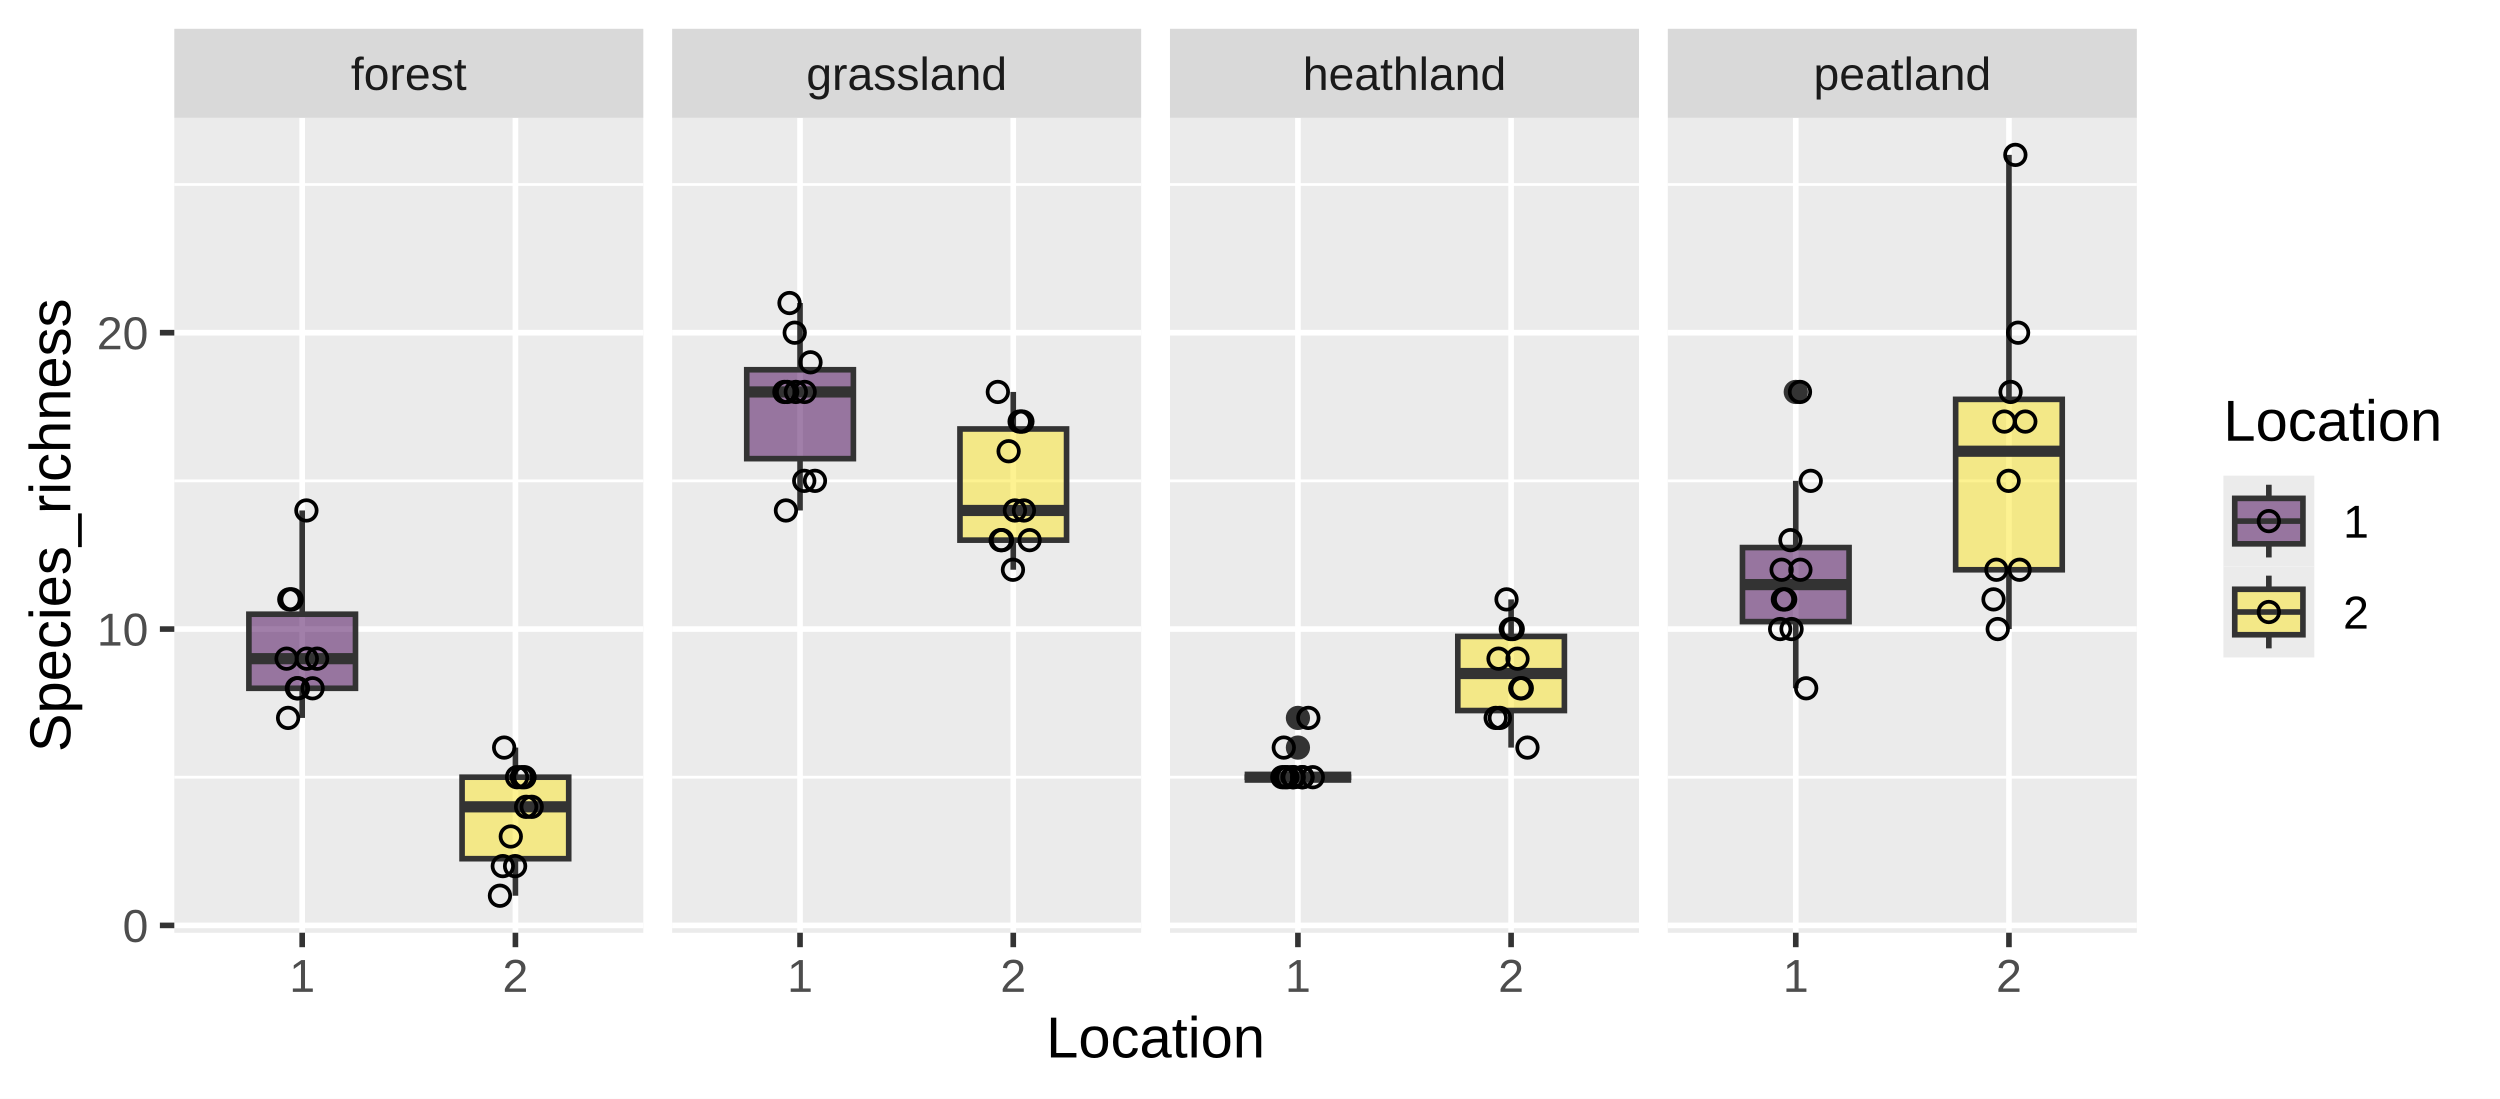
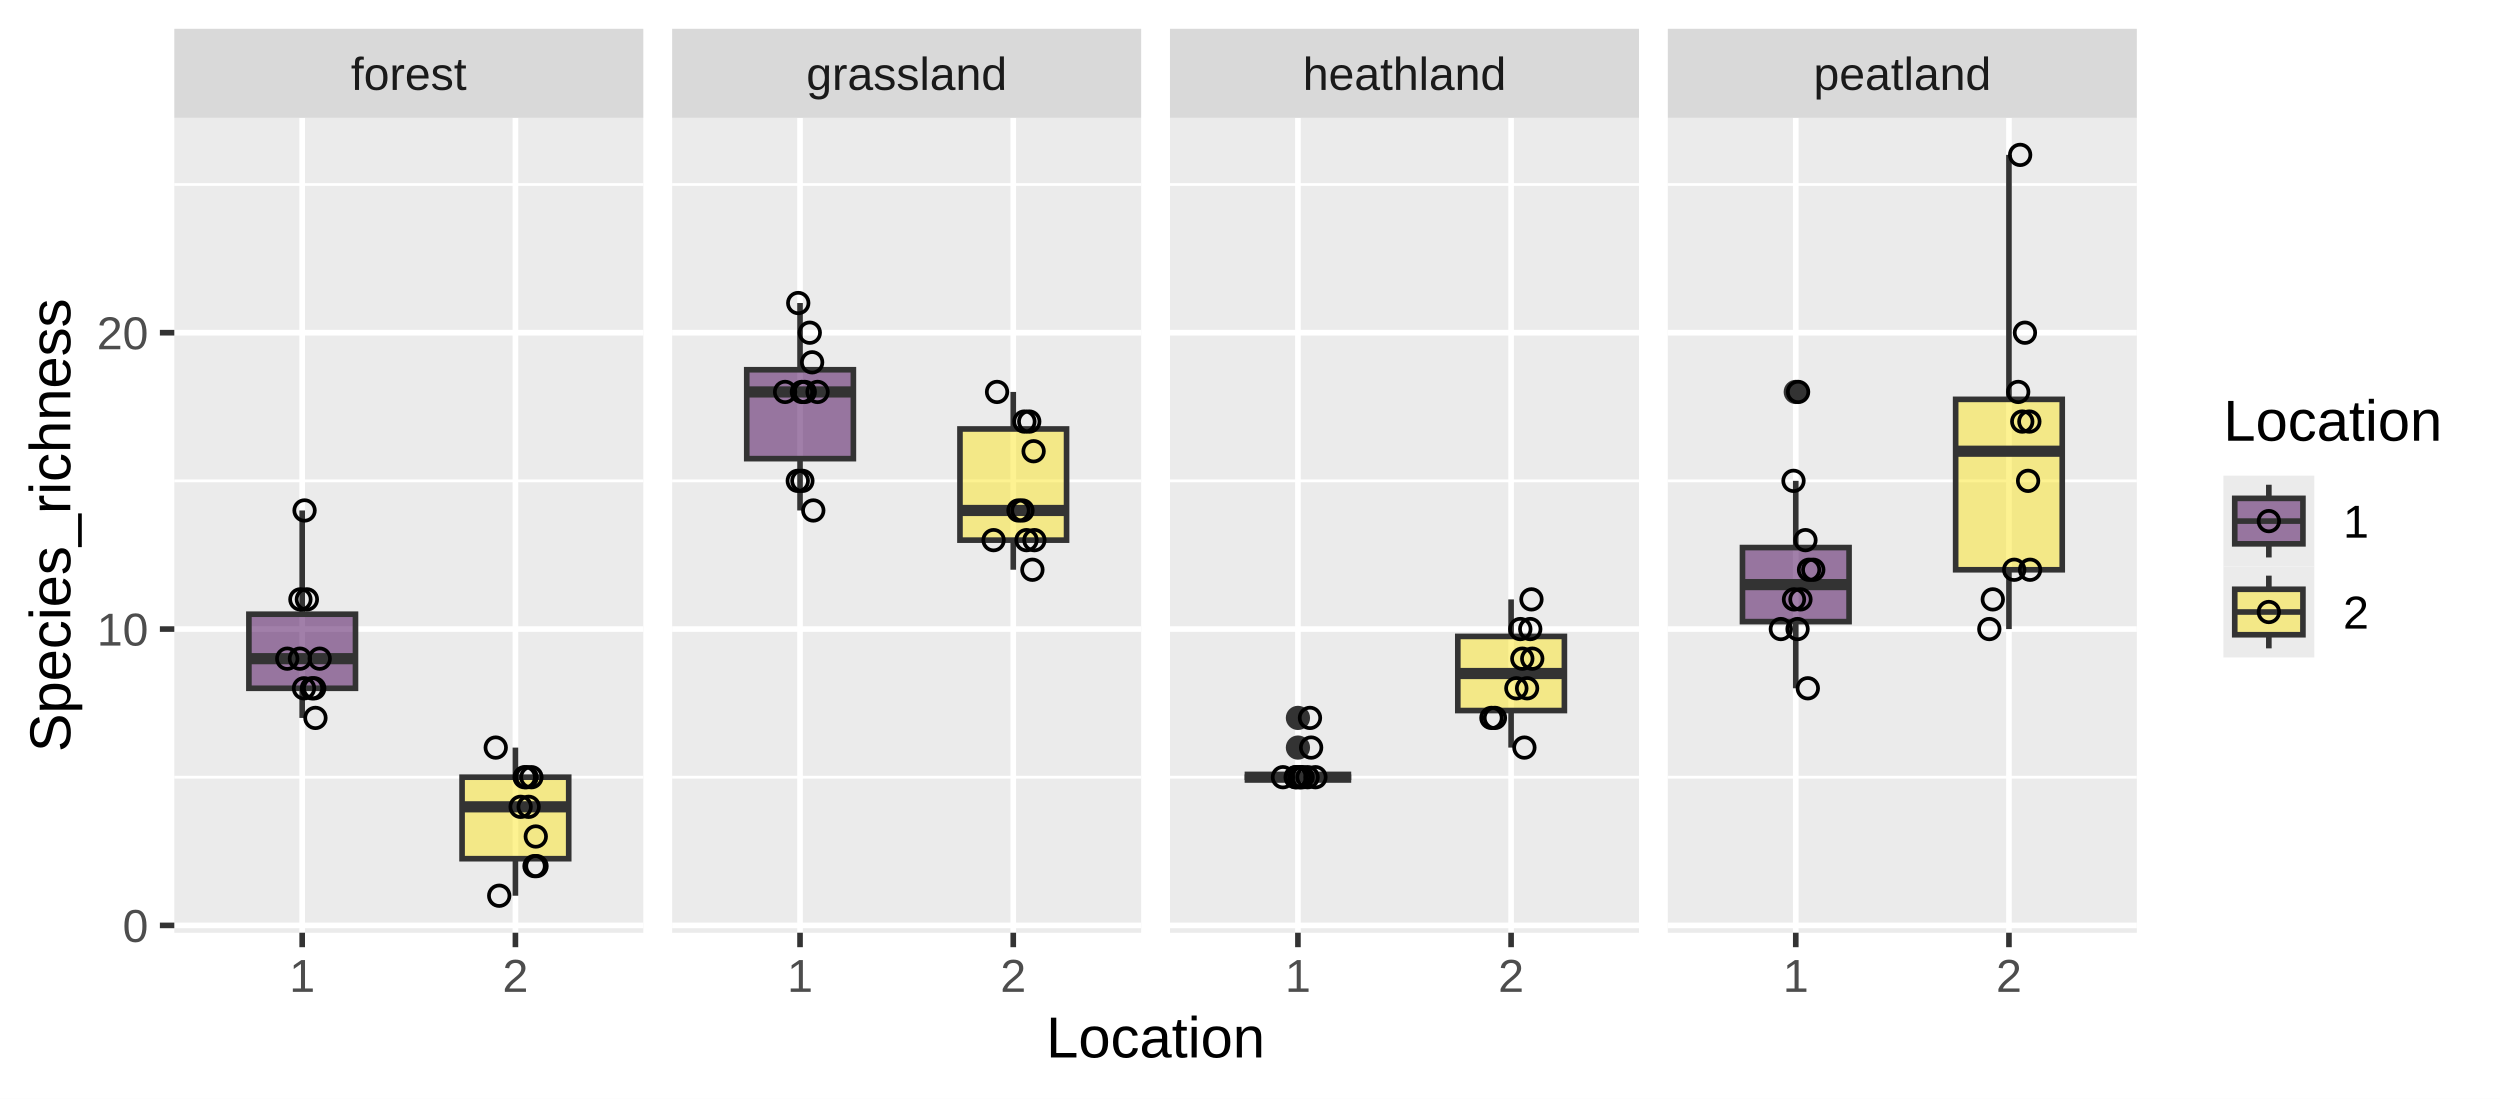
<svg xmlns="http://www.w3.org/2000/svg" width="475.20pt" height="208.80pt" viewBox="0 0 475.20 208.80">
  <g class="svglite">
    <defs>
      <style type="text/css">
    .svglite line, .svglite polyline, .svglite polygon, .svglite path, .svglite rect, .svglite circle {
      fill: none;
      stroke: #000000;
      stroke-linecap: round;
      stroke-linejoin: round;
      stroke-miterlimit: 10.00;
    }
    .svglite text {
      white-space: pre;
    }
    .svglite g.glyphgroup path {
      fill: inherit;
      stroke: none;
    }
  </style>
    </defs>
    <rect width="100%" height="100%" style="stroke: none; fill: #FFFFFF;" />
    <defs>
      <clipPath id="cpMC4wMHw0NzUuMjB8MC4wMHwyMDguODA=">
        <rect x="0.00" y="0.00" width="475.20" height="208.80" />
      </clipPath>
    </defs>
    <g clip-path="url(#cpMC4wMHw0NzUuMjB8MC4wMHwyMDguODA=)">
      <rect x="0" y="0.00" width="475.20" height="208.80" style="stroke-width: 1.07; stroke: #FFFFFF; fill: #FFFFFF;" />
    </g>
    <defs>
      <clipPath id="cpMzMuMTN8MTIyLjI4fDIyLjQwfDE3Ny4zMA==">
        <rect x="33.13" y="22.40" width="89.15" height="154.91" />
      </clipPath>
    </defs>
    <g clip-path="url(#cpMzMuMTN8MTIyLjI4fDIyLjQwfDE3Ny4zMA==)">
      <rect x="33.13" y="22.40" width="89.15" height="154.91" style="stroke-width: 1.07; stroke: none; fill: #EBEBEB;" />
      <polyline points="33.13,147.73 122.28,147.73 " style="stroke-width: 0.53; stroke: #FFFFFF; stroke-linecap: butt;" />
      <polyline points="33.13,91.40 122.28,91.40 " style="stroke-width: 0.53; stroke: #FFFFFF; stroke-linecap: butt;" />
      <polyline points="33.13,35.07 122.28,35.07 " style="stroke-width: 0.53; stroke: #FFFFFF; stroke-linecap: butt;" />
      <polyline points="33.13,175.90 122.28,175.90 " style="stroke-width: 1.07; stroke: #FFFFFF; stroke-linecap: butt;" />
      <polyline points="33.13,119.57 122.28,119.57 " style="stroke-width: 1.07; stroke: #FFFFFF; stroke-linecap: butt;" />
      <polyline points="33.13,63.24 122.28,63.24 " style="stroke-width: 1.07; stroke: #FFFFFF; stroke-linecap: butt;" />
      <polyline points="57.44,177.30 57.44,22.40 " style="stroke-width: 1.07; stroke: #FFFFFF; stroke-linecap: butt;" />
      <polyline points="97.97,177.30 97.97,22.40 " style="stroke-width: 1.07; stroke: #FFFFFF; stroke-linecap: butt;" />
      <line x1="57.44" y1="116.75" x2="57.44" y2="97.03" style="stroke-width: 1.07; stroke: #333333; stroke-linecap: butt;" />
      <line x1="57.44" y1="130.83" x2="57.44" y2="136.46" style="stroke-width: 1.07; stroke: #333333; stroke-linecap: butt;" />
      <polygon points="47.31,116.75 47.31,130.83 67.57,130.83 67.57,116.75 47.31,116.75 " style="stroke-width: 1.07; stroke: #333333; stroke-linecap: butt; stroke-linejoin: miter; fill: #440154; fill-opacity: 0.50;" />
      <line x1="47.31" y1="125.20" x2="67.57" y2="125.20" style="stroke-width: 2.13; stroke: #333333; stroke-linecap: butt; stroke-linejoin: miter;" />
      <line x1="97.97" y1="147.73" x2="97.97" y2="142.10" style="stroke-width: 1.07; stroke: #333333; stroke-linecap: butt;" />
      <line x1="97.97" y1="163.22" x2="97.97" y2="170.26" style="stroke-width: 1.07; stroke: #333333; stroke-linecap: butt;" />
      <polygon points="87.83,147.73 87.83,163.22 108.10,163.22 108.10,147.73 87.83,147.73 " style="stroke-width: 1.07; stroke: #333333; stroke-linecap: butt; stroke-linejoin: miter; fill: #FDE725; fill-opacity: 0.50;" />
      <line x1="87.83" y1="153.36" x2="108.10" y2="153.36" style="stroke-width: 2.13; stroke: #333333; stroke-linecap: butt; stroke-linejoin: miter;" />
-       <circle cx="54.99" cy="113.93" r="1.95" style="stroke-width: 0.71;" />
-       <circle cx="54.47" cy="125.20" r="1.95" style="stroke-width: 0.71;" />
-       <circle cx="55.44" cy="113.93" r="1.95" style="stroke-width: 0.71;" />
-       <circle cx="58.24" cy="97.03" r="1.95" style="stroke-width: 0.71;" />
-       <circle cx="60.28" cy="125.20" r="1.95" style="stroke-width: 0.71;" />
-       <circle cx="59.42" cy="130.83" r="1.95" style="stroke-width: 0.71;" />
-       <circle cx="56.43" cy="130.83" r="1.95" style="stroke-width: 0.71;" />
-       <circle cx="58.32" cy="125.20" r="1.95" style="stroke-width: 0.71;" />
-       <circle cx="54.76" cy="136.46" r="1.95" style="stroke-width: 0.71;" />
-       <circle cx="56.64" cy="130.83" r="1.95" style="stroke-width: 0.71;" />
-       <circle cx="99.18" cy="147.73" r="1.95" style="stroke-width: 0.71;" />
-       <circle cx="98.28" cy="147.73" r="1.95" style="stroke-width: 0.71;" />
-       <circle cx="100.00" cy="153.36" r="1.95" style="stroke-width: 0.71;" />
-       <circle cx="99.70" cy="147.73" r="1.95" style="stroke-width: 0.71;" />
-       <circle cx="95.03" cy="170.26" r="1.95" style="stroke-width: 0.71;" />
-       <circle cx="97.09" cy="159.00" r="1.95" style="stroke-width: 0.71;" />
-       <circle cx="97.91" cy="164.63" r="1.95" style="stroke-width: 0.71;" />
-       <circle cx="95.57" cy="164.63" r="1.95" style="stroke-width: 0.71;" />
-       <circle cx="95.83" cy="142.10" r="1.95" style="stroke-width: 0.71;" />
-       <circle cx="101.07" cy="153.36" r="1.95" style="stroke-width: 0.71;" />
+       <circle cx="58.33" cy="113.93" r="1.95" style="stroke-width: 0.71;" />
+       <circle cx="54.60" cy="125.20" r="1.95" style="stroke-width: 0.71;" />
+       <circle cx="57.10" cy="113.93" r="1.95" style="stroke-width: 0.71;" />
+       <circle cx="57.89" cy="97.03" r="1.95" style="stroke-width: 0.71;" />
+       <circle cx="57.01" cy="125.20" r="1.95" style="stroke-width: 0.71;" />
+       <circle cx="59.73" cy="130.83" r="1.95" style="stroke-width: 0.71;" />
+       <circle cx="59.29" cy="130.83" r="1.95" style="stroke-width: 0.71;" />
+       <circle cx="60.77" cy="125.20" r="1.95" style="stroke-width: 0.71;" />
+       <circle cx="59.96" cy="136.46" r="1.95" style="stroke-width: 0.71;" />
+       <circle cx="57.78" cy="130.83" r="1.95" style="stroke-width: 0.71;" />
+       <circle cx="100.09" cy="147.73" r="1.95" style="stroke-width: 0.71;" />
+       <circle cx="99.72" cy="147.73" r="1.95" style="stroke-width: 0.71;" />
+       <circle cx="98.96" cy="153.36" r="1.95" style="stroke-width: 0.71;" />
+       <circle cx="101.01" cy="147.73" r="1.95" style="stroke-width: 0.71;" />
+       <circle cx="94.89" cy="170.26" r="1.95" style="stroke-width: 0.71;" />
+       <circle cx="101.84" cy="159.00" r="1.95" style="stroke-width: 0.71;" />
+       <circle cx="101.60" cy="164.63" r="1.95" style="stroke-width: 0.71;" />
+       <circle cx="101.98" cy="164.63" r="1.95" style="stroke-width: 0.71;" />
+       <circle cx="94.23" cy="142.10" r="1.95" style="stroke-width: 0.71;" />
+       <circle cx="100.49" cy="153.36" r="1.95" style="stroke-width: 0.71;" />
    </g>
    <g clip-path="url(#cpMC4wMHw0NzUuMjB8MC4wMHwyMDguODA=)">
</g>
    <defs>
      <clipPath id="cpMTI3Ljc2fDIxNi45MXwyMi40MHwxNzcuMzA=">
        <rect x="127.76" y="22.40" width="89.15" height="154.91" />
      </clipPath>
    </defs>
    <g clip-path="url(#cpMTI3Ljc2fDIxNi45MXwyMi40MHwxNzcuMzA=)">
      <rect x="127.76" y="22.40" width="89.15" height="154.91" style="stroke-width: 1.07; stroke: none; fill: #EBEBEB;" />
      <polyline points="127.76,147.73 216.91,147.73 " style="stroke-width: 0.53; stroke: #FFFFFF; stroke-linecap: butt;" />
      <polyline points="127.76,91.40 216.91,91.40 " style="stroke-width: 0.53; stroke: #FFFFFF; stroke-linecap: butt;" />
      <polyline points="127.76,35.07 216.91,35.07 " style="stroke-width: 0.53; stroke: #FFFFFF; stroke-linecap: butt;" />
      <polyline points="127.76,175.90 216.91,175.90 " style="stroke-width: 1.07; stroke: #FFFFFF; stroke-linecap: butt;" />
      <polyline points="127.76,119.57 216.91,119.57 " style="stroke-width: 1.07; stroke: #FFFFFF; stroke-linecap: butt;" />
      <polyline points="127.76,63.24 216.91,63.24 " style="stroke-width: 1.07; stroke: #FFFFFF; stroke-linecap: butt;" />
      <polyline points="152.07,177.30 152.07,22.40 " style="stroke-width: 1.07; stroke: #FFFFFF; stroke-linecap: butt;" />
      <polyline points="192.60,177.30 192.60,22.40 " style="stroke-width: 1.07; stroke: #FFFFFF; stroke-linecap: butt;" />
      <line x1="152.07" y1="70.28" x2="152.07" y2="57.60" style="stroke-width: 1.07; stroke: #333333; stroke-linecap: butt;" />
      <line x1="152.07" y1="87.18" x2="152.07" y2="97.03" style="stroke-width: 1.07; stroke: #333333; stroke-linecap: butt;" />
      <polygon points="141.94,70.28 141.94,87.18 162.21,87.18 162.21,70.28 141.94,70.28 " style="stroke-width: 1.07; stroke: #333333; stroke-linecap: butt; stroke-linejoin: miter; fill: #440154; fill-opacity: 0.50;" />
      <line x1="141.94" y1="74.50" x2="162.21" y2="74.50" style="stroke-width: 2.13; stroke: #333333; stroke-linecap: butt; stroke-linejoin: miter;" />
      <line x1="192.60" y1="81.54" x2="192.60" y2="74.50" style="stroke-width: 1.07; stroke: #333333; stroke-linecap: butt;" />
      <line x1="192.60" y1="102.67" x2="192.60" y2="108.30" style="stroke-width: 1.07; stroke: #333333; stroke-linecap: butt;" />
      <polygon points="182.47,81.54 182.47,102.67 202.73,102.67 202.73,81.54 182.47,81.54 " style="stroke-width: 1.07; stroke: #333333; stroke-linecap: butt; stroke-linejoin: miter; fill: #FDE725; fill-opacity: 0.50;" />
      <line x1="182.47" y1="97.03" x2="202.73" y2="97.03" style="stroke-width: 2.13; stroke: #333333; stroke-linecap: butt; stroke-linejoin: miter;" />
-       <circle cx="149.63" cy="74.50" r="1.95" style="stroke-width: 0.71;" />
-       <circle cx="149.10" cy="74.50" r="1.95" style="stroke-width: 0.71;" />
-       <circle cx="150.07" cy="57.60" r="1.95" style="stroke-width: 0.71;" />
-       <circle cx="152.87" cy="91.40" r="1.95" style="stroke-width: 0.71;" />
-       <circle cx="154.91" cy="91.40" r="1.95" style="stroke-width: 0.71;" />
-       <circle cx="154.06" cy="68.87" r="1.95" style="stroke-width: 0.71;" />
-       <circle cx="151.06" cy="63.24" r="1.95" style="stroke-width: 0.71;" />
-       <circle cx="152.95" cy="74.50" r="1.95" style="stroke-width: 0.71;" />
-       <circle cx="149.39" cy="97.03" r="1.95" style="stroke-width: 0.71;" />
-       <circle cx="151.27" cy="74.50" r="1.95" style="stroke-width: 0.71;" />
-       <circle cx="193.81" cy="80.13" r="1.95" style="stroke-width: 0.71;" />
-       <circle cx="192.91" cy="97.03" r="1.95" style="stroke-width: 0.71;" />
-       <circle cx="194.63" cy="97.03" r="1.95" style="stroke-width: 0.71;" />
-       <circle cx="194.34" cy="80.13" r="1.95" style="stroke-width: 0.71;" />
-       <circle cx="189.67" cy="74.50" r="1.95" style="stroke-width: 0.71;" />
-       <circle cx="191.72" cy="85.77" r="1.95" style="stroke-width: 0.71;" />
-       <circle cx="192.54" cy="108.30" r="1.95" style="stroke-width: 0.71;" />
-       <circle cx="190.21" cy="102.67" r="1.95" style="stroke-width: 0.71;" />
-       <circle cx="190.46" cy="102.67" r="1.95" style="stroke-width: 0.71;" />
-       <circle cx="195.71" cy="102.67" r="1.95" style="stroke-width: 0.71;" />
+       <circle cx="152.97" cy="74.50" r="1.95" style="stroke-width: 0.71;" />
+       <circle cx="149.23" cy="74.50" r="1.95" style="stroke-width: 0.71;" />
+       <circle cx="151.73" cy="57.60" r="1.95" style="stroke-width: 0.71;" />
+       <circle cx="152.52" cy="91.40" r="1.95" style="stroke-width: 0.71;" />
+       <circle cx="151.64" cy="91.40" r="1.95" style="stroke-width: 0.71;" />
+       <circle cx="154.37" cy="68.87" r="1.95" style="stroke-width: 0.71;" />
+       <circle cx="153.92" cy="63.24" r="1.95" style="stroke-width: 0.71;" />
+       <circle cx="155.40" cy="74.50" r="1.95" style="stroke-width: 0.71;" />
+       <circle cx="154.59" cy="97.03" r="1.95" style="stroke-width: 0.71;" />
+       <circle cx="152.42" cy="74.50" r="1.95" style="stroke-width: 0.71;" />
+       <circle cx="194.72" cy="80.13" r="1.95" style="stroke-width: 0.71;" />
+       <circle cx="194.35" cy="97.03" r="1.95" style="stroke-width: 0.71;" />
+       <circle cx="193.59" cy="97.03" r="1.95" style="stroke-width: 0.71;" />
+       <circle cx="195.64" cy="80.13" r="1.95" style="stroke-width: 0.71;" />
+       <circle cx="189.52" cy="74.50" r="1.95" style="stroke-width: 0.71;" />
+       <circle cx="196.47" cy="85.77" r="1.95" style="stroke-width: 0.71;" />
+       <circle cx="196.24" cy="108.30" r="1.95" style="stroke-width: 0.71;" />
+       <circle cx="196.62" cy="102.67" r="1.95" style="stroke-width: 0.71;" />
+       <circle cx="188.86" cy="102.67" r="1.95" style="stroke-width: 0.71;" />
+       <circle cx="195.12" cy="102.67" r="1.95" style="stroke-width: 0.71;" />
    </g>
    <g clip-path="url(#cpMC4wMHw0NzUuMjB8MC4wMHwyMDguODA=)">
</g>
    <defs>
      <clipPath id="cpMjIyLjM5fDMxMS41NXwyMi40MHwxNzcuMzA=">
        <rect x="222.39" y="22.40" width="89.15" height="154.91" />
      </clipPath>
    </defs>
    <g clip-path="url(#cpMjIyLjM5fDMxMS41NXwyMi40MHwxNzcuMzA=)">
      <rect x="222.39" y="22.40" width="89.15" height="154.91" style="stroke-width: 1.07; stroke: none; fill: #EBEBEB;" />
      <polyline points="222.39,147.73 311.55,147.73 " style="stroke-width: 0.53; stroke: #FFFFFF; stroke-linecap: butt;" />
      <polyline points="222.39,91.40 311.55,91.40 " style="stroke-width: 0.53; stroke: #FFFFFF; stroke-linecap: butt;" />
      <polyline points="222.39,35.07 311.55,35.07 " style="stroke-width: 0.53; stroke: #FFFFFF; stroke-linecap: butt;" />
      <polyline points="222.39,175.90 311.55,175.90 " style="stroke-width: 1.07; stroke: #FFFFFF; stroke-linecap: butt;" />
      <polyline points="222.39,119.57 311.55,119.57 " style="stroke-width: 1.07; stroke: #FFFFFF; stroke-linecap: butt;" />
      <polyline points="222.39,63.24 311.55,63.24 " style="stroke-width: 1.07; stroke: #FFFFFF; stroke-linecap: butt;" />
      <polyline points="246.71,177.30 246.71,22.40 " style="stroke-width: 1.07; stroke: #FFFFFF; stroke-linecap: butt;" />
      <polyline points="287.23,177.30 287.23,22.40 " style="stroke-width: 1.07; stroke: #FFFFFF; stroke-linecap: butt;" />
      <circle cx="246.71" cy="136.46" r="1.95" style="stroke-width: 0.71; stroke: #333333; fill: #333333;" />
      <circle cx="246.71" cy="142.10" r="1.95" style="stroke-width: 0.71; stroke: #333333; fill: #333333;" />
      <line x1="246.71" y1="147.73" x2="246.71" y2="147.73" style="stroke-width: 1.07; stroke: #333333; stroke-linecap: butt;" />
      <line x1="246.71" y1="147.73" x2="246.71" y2="147.73" style="stroke-width: 1.07; stroke: #333333; stroke-linecap: butt;" />
      <polygon points="236.58,147.73 236.58,147.73 256.84,147.73 256.84,147.73 236.58,147.73 " style="stroke-width: 1.07; stroke: #333333; stroke-linecap: butt; stroke-linejoin: miter; fill: #440154; fill-opacity: 0.50;" />
      <line x1="236.58" y1="147.73" x2="256.84" y2="147.73" style="stroke-width: 2.13; stroke: #333333; stroke-linecap: butt; stroke-linejoin: miter;" />
      <line x1="287.23" y1="120.97" x2="287.23" y2="113.93" style="stroke-width: 1.07; stroke: #333333; stroke-linecap: butt;" />
      <line x1="287.23" y1="135.06" x2="287.23" y2="142.10" style="stroke-width: 1.07; stroke: #333333; stroke-linecap: butt;" />
      <polygon points="277.10,120.97 277.10,135.06 297.36,135.06 297.36,120.97 277.10,120.97 " style="stroke-width: 1.07; stroke: #333333; stroke-linecap: butt; stroke-linejoin: miter; fill: #FDE725; fill-opacity: 0.50;" />
      <line x1="277.10" y1="128.02" x2="297.36" y2="128.02" style="stroke-width: 2.13; stroke: #333333; stroke-linecap: butt; stroke-linejoin: miter;" />
-       <circle cx="244.26" cy="147.73" r="1.95" style="stroke-width: 0.71;" />
-       <circle cx="243.74" cy="147.73" r="1.95" style="stroke-width: 0.71;" />
-       <circle cx="244.70" cy="147.73" r="1.95" style="stroke-width: 0.71;" />
-       <circle cx="247.51" cy="147.73" r="1.95" style="stroke-width: 0.71;" />
-       <circle cx="249.54" cy="147.73" r="1.95" style="stroke-width: 0.71;" />
-       <circle cx="248.69" cy="136.46" r="1.95" style="stroke-width: 0.71;" />
-       <circle cx="245.69" cy="147.73" r="1.95" style="stroke-width: 0.71;" />
-       <circle cx="247.59" cy="147.73" r="1.95" style="stroke-width: 0.71;" />
-       <circle cx="244.02" cy="142.10" r="1.95" style="stroke-width: 0.71;" />
-       <circle cx="245.91" cy="147.73" r="1.95" style="stroke-width: 0.71;" />
-       <circle cx="288.45" cy="125.20" r="1.95" style="stroke-width: 0.71;" />
-       <circle cx="287.54" cy="119.57" r="1.95" style="stroke-width: 0.71;" />
-       <circle cx="289.26" cy="130.83" r="1.95" style="stroke-width: 0.71;" />
-       <circle cx="288.97" cy="130.83" r="1.95" style="stroke-width: 0.71;" />
-       <circle cx="284.30" cy="136.46" r="1.95" style="stroke-width: 0.71;" />
-       <circle cx="286.36" cy="113.93" r="1.95" style="stroke-width: 0.71;" />
-       <circle cx="287.17" cy="119.57" r="1.95" style="stroke-width: 0.71;" />
-       <circle cx="284.84" cy="125.20" r="1.95" style="stroke-width: 0.71;" />
-       <circle cx="285.09" cy="136.46" r="1.95" style="stroke-width: 0.71;" />
-       <circle cx="290.34" cy="142.10" r="1.95" style="stroke-width: 0.71;" />
+       <circle cx="247.60" cy="147.73" r="1.95" style="stroke-width: 0.71;" />
+       <circle cx="243.86" cy="147.73" r="1.95" style="stroke-width: 0.71;" />
+       <circle cx="246.37" cy="147.73" r="1.95" style="stroke-width: 0.71;" />
+       <circle cx="247.15" cy="147.73" r="1.95" style="stroke-width: 0.71;" />
+       <circle cx="246.28" cy="147.73" r="1.95" style="stroke-width: 0.71;" />
+       <circle cx="249.00" cy="136.46" r="1.95" style="stroke-width: 0.71;" />
+       <circle cx="248.55" cy="147.73" r="1.95" style="stroke-width: 0.71;" />
+       <circle cx="250.04" cy="147.73" r="1.95" style="stroke-width: 0.71;" />
+       <circle cx="249.22" cy="142.10" r="1.95" style="stroke-width: 0.71;" />
+       <circle cx="247.05" cy="147.73" r="1.95" style="stroke-width: 0.71;" />
+       <circle cx="289.36" cy="125.20" r="1.95" style="stroke-width: 0.71;" />
+       <circle cx="288.98" cy="119.57" r="1.95" style="stroke-width: 0.71;" />
+       <circle cx="288.23" cy="130.83" r="1.95" style="stroke-width: 0.71;" />
+       <circle cx="290.27" cy="130.83" r="1.95" style="stroke-width: 0.71;" />
+       <circle cx="284.16" cy="136.46" r="1.95" style="stroke-width: 0.71;" />
+       <circle cx="291.10" cy="113.93" r="1.95" style="stroke-width: 0.71;" />
+       <circle cx="290.87" cy="119.57" r="1.95" style="stroke-width: 0.71;" />
+       <circle cx="291.25" cy="125.20" r="1.95" style="stroke-width: 0.71;" />
+       <circle cx="283.49" cy="136.46" r="1.95" style="stroke-width: 0.71;" />
+       <circle cx="289.76" cy="142.10" r="1.95" style="stroke-width: 0.71;" />
    </g>
    <g clip-path="url(#cpMC4wMHw0NzUuMjB8MC4wMHwyMDguODA=)">
</g>
    <defs>
      <clipPath id="cpMzE3LjAyfDQwNi4xOHwyMi40MHwxNzcuMzA=">
        <rect x="317.02" y="22.40" width="89.15" height="154.91" />
      </clipPath>
    </defs>
    <g clip-path="url(#cpMzE3LjAyfDQwNi4xOHwyMi40MHwxNzcuMzA=)">
      <rect x="317.02" y="22.40" width="89.15" height="154.91" style="stroke-width: 1.07; stroke: none; fill: #EBEBEB;" />
      <polyline points="317.02,147.73 406.18,147.73 " style="stroke-width: 0.53; stroke: #FFFFFF; stroke-linecap: butt;" />
      <polyline points="317.02,91.40 406.18,91.40 " style="stroke-width: 0.53; stroke: #FFFFFF; stroke-linecap: butt;" />
      <polyline points="317.02,35.07 406.18,35.07 " style="stroke-width: 0.53; stroke: #FFFFFF; stroke-linecap: butt;" />
      <polyline points="317.02,175.90 406.18,175.90 " style="stroke-width: 1.07; stroke: #FFFFFF; stroke-linecap: butt;" />
      <polyline points="317.02,119.57 406.18,119.57 " style="stroke-width: 1.07; stroke: #FFFFFF; stroke-linecap: butt;" />
      <polyline points="317.02,63.24 406.18,63.24 " style="stroke-width: 1.07; stroke: #FFFFFF; stroke-linecap: butt;" />
      <polyline points="341.34,177.30 341.34,22.40 " style="stroke-width: 1.07; stroke: #FFFFFF; stroke-linecap: butt;" />
      <polyline points="381.86,177.30 381.86,22.40 " style="stroke-width: 1.07; stroke: #FFFFFF; stroke-linecap: butt;" />
      <circle cx="341.34" cy="74.50" r="1.95" style="stroke-width: 0.71; stroke: #333333; fill: #333333;" />
      <line x1="341.34" y1="104.08" x2="341.34" y2="91.40" style="stroke-width: 1.07; stroke: #333333; stroke-linecap: butt;" />
      <line x1="341.34" y1="118.16" x2="341.34" y2="130.83" style="stroke-width: 1.07; stroke: #333333; stroke-linecap: butt;" />
      <polygon points="331.21,104.08 331.21,118.16 351.47,118.16 351.47,104.08 331.21,104.08 " style="stroke-width: 1.07; stroke: #333333; stroke-linecap: butt; stroke-linejoin: miter; fill: #440154; fill-opacity: 0.50;" />
      <line x1="331.21" y1="111.12" x2="351.47" y2="111.12" style="stroke-width: 2.13; stroke: #333333; stroke-linecap: butt; stroke-linejoin: miter;" />
      <line x1="381.86" y1="75.91" x2="381.86" y2="29.44" style="stroke-width: 1.07; stroke: #333333; stroke-linecap: butt;" />
      <line x1="381.86" y1="108.30" x2="381.86" y2="119.57" style="stroke-width: 1.07; stroke: #333333; stroke-linecap: butt;" />
      <polygon points="371.73,75.91 371.73,108.30 391.99,108.30 391.99,75.91 371.73,75.91 " style="stroke-width: 1.07; stroke: #333333; stroke-linecap: butt; stroke-linejoin: miter; fill: #FDE725; fill-opacity: 0.50;" />
      <line x1="371.73" y1="85.77" x2="391.99" y2="85.77" style="stroke-width: 2.13; stroke: #333333; stroke-linecap: butt; stroke-linejoin: miter;" />
-       <circle cx="338.89" cy="113.93" r="1.95" style="stroke-width: 0.71;" />
-       <circle cx="338.37" cy="119.57" r="1.95" style="stroke-width: 0.71;" />
-       <circle cx="339.33" cy="113.93" r="1.95" style="stroke-width: 0.71;" />
-       <circle cx="342.14" cy="74.50" r="1.95" style="stroke-width: 0.71;" />
-       <circle cx="344.18" cy="91.40" r="1.95" style="stroke-width: 0.71;" />
-       <circle cx="343.32" cy="130.83" r="1.95" style="stroke-width: 0.71;" />
-       <circle cx="340.33" cy="102.67" r="1.95" style="stroke-width: 0.71;" />
-       <circle cx="342.22" cy="108.30" r="1.95" style="stroke-width: 0.71;" />
-       <circle cx="338.65" cy="108.30" r="1.95" style="stroke-width: 0.71;" />
-       <circle cx="340.54" cy="119.57" r="1.95" style="stroke-width: 0.71;" />
-       <circle cx="383.08" cy="29.44" r="1.95" style="stroke-width: 0.71;" />
-       <circle cx="382.17" cy="74.50" r="1.95" style="stroke-width: 0.71;" />
-       <circle cx="383.89" cy="108.30" r="1.95" style="stroke-width: 0.71;" />
-       <circle cx="383.60" cy="63.24" r="1.95" style="stroke-width: 0.71;" />
-       <circle cx="378.93" cy="113.93" r="1.95" style="stroke-width: 0.71;" />
-       <circle cx="380.99" cy="80.13" r="1.95" style="stroke-width: 0.71;" />
-       <circle cx="381.80" cy="91.40" r="1.95" style="stroke-width: 0.71;" />
-       <circle cx="379.47" cy="108.30" r="1.95" style="stroke-width: 0.71;" />
-       <circle cx="379.73" cy="119.57" r="1.95" style="stroke-width: 0.71;" />
-       <circle cx="384.97" cy="80.13" r="1.95" style="stroke-width: 0.71;" />
+       <circle cx="342.23" cy="113.93" r="1.95" style="stroke-width: 0.71;" />
+       <circle cx="338.50" cy="119.57" r="1.95" style="stroke-width: 0.71;" />
+       <circle cx="341.00" cy="113.93" r="1.95" style="stroke-width: 0.71;" />
+       <circle cx="341.78" cy="74.50" r="1.95" style="stroke-width: 0.71;" />
+       <circle cx="340.91" cy="91.40" r="1.95" style="stroke-width: 0.71;" />
+       <circle cx="343.63" cy="130.83" r="1.95" style="stroke-width: 0.71;" />
+       <circle cx="343.18" cy="102.67" r="1.95" style="stroke-width: 0.71;" />
+       <circle cx="344.67" cy="108.30" r="1.95" style="stroke-width: 0.71;" />
+       <circle cx="343.86" cy="108.30" r="1.95" style="stroke-width: 0.71;" />
+       <circle cx="341.68" cy="119.57" r="1.95" style="stroke-width: 0.71;" />
+       <circle cx="383.99" cy="29.44" r="1.95" style="stroke-width: 0.71;" />
+       <circle cx="383.62" cy="74.50" r="1.95" style="stroke-width: 0.71;" />
+       <circle cx="382.86" cy="108.30" r="1.95" style="stroke-width: 0.71;" />
+       <circle cx="384.90" cy="63.24" r="1.95" style="stroke-width: 0.71;" />
+       <circle cx="378.79" cy="113.93" r="1.95" style="stroke-width: 0.71;" />
+       <circle cx="385.74" cy="80.13" r="1.95" style="stroke-width: 0.71;" />
+       <circle cx="385.50" cy="91.40" r="1.95" style="stroke-width: 0.71;" />
+       <circle cx="385.88" cy="108.30" r="1.95" style="stroke-width: 0.71;" />
+       <circle cx="378.13" cy="119.57" r="1.95" style="stroke-width: 0.71;" />
+       <circle cx="384.39" cy="80.13" r="1.95" style="stroke-width: 0.71;" />
    </g>
    <g clip-path="url(#cpMC4wMHw0NzUuMjB8MC4wMHwyMDguODA=)">
</g>
    <defs>
      <clipPath id="cpMzMuMTN8MTIyLjI4fDUuNDh8MjIuNDA=">
        <rect x="33.13" y="5.48" width="89.15" height="16.92" />
      </clipPath>
    </defs>
    <g clip-path="url(#cpMzMuMTN8MTIyLjI4fDUuNDh8MjIuNDA=)">
      <rect x="33.13" y="5.48" width="89.15" height="16.92" style="stroke-width: 1.07; stroke: none; fill: #D9D9D9;" />
      <text x="77.70" y="17.09" text-anchor="middle" style="font-size: 8.80px;fill: #1A1A1A; font-family: &quot;Arial&quot;;" textLength="21.98px" lengthAdjust="spacingAndGlyphs">forest</text>
    </g>
    <g clip-path="url(#cpMC4wMHw0NzUuMjB8MC4wMHwyMDguODA=)">
</g>
    <defs>
      <clipPath id="cpMTI3Ljc2fDIxNi45MXw1LjQ4fDIyLjQw">
        <rect x="127.76" y="5.48" width="89.15" height="16.92" />
      </clipPath>
    </defs>
    <g clip-path="url(#cpMTI3Ljc2fDIxNi45MXw1LjQ4fDIyLjQw)">
      <rect x="127.76" y="5.48" width="89.15" height="16.92" style="stroke-width: 1.07; stroke: none; fill: #D9D9D9;" />
      <text x="172.34" y="17.09" text-anchor="middle" style="font-size: 8.80px;fill: #1A1A1A; font-family: &quot;Arial&quot;;" textLength="38.14px" lengthAdjust="spacingAndGlyphs">grassland</text>
    </g>
    <g clip-path="url(#cpMC4wMHw0NzUuMjB8MC4wMHwyMDguODA=)">
</g>
    <defs>
      <clipPath id="cpMjIyLjM5fDMxMS41NXw1LjQ4fDIyLjQw">
        <rect x="222.39" y="5.48" width="89.15" height="16.92" />
      </clipPath>
    </defs>
    <g clip-path="url(#cpMjIyLjM5fDMxMS41NXw1LjQ4fDIyLjQw)">
      <rect x="222.39" y="5.48" width="89.15" height="16.92" style="stroke-width: 1.07; stroke: none; fill: #D9D9D9;" />
      <text x="266.97" y="17.09" text-anchor="middle" style="font-size: 8.80px;fill: #1A1A1A; font-family: &quot;Arial&quot;;" textLength="38.62px" lengthAdjust="spacingAndGlyphs">heathland</text>
    </g>
    <g clip-path="url(#cpMC4wMHw0NzUuMjB8MC4wMHwyMDguODA=)">
</g>
    <defs>
      <clipPath id="cpMzE3LjAyfDQwNi4xOHw1LjQ4fDIyLjQw">
        <rect x="317.02" y="5.48" width="89.15" height="16.92" />
      </clipPath>
    </defs>
    <g clip-path="url(#cpMzE3LjAyfDQwNi4xOHw1LjQ4fDIyLjQw)">
      <rect x="317.02" y="5.48" width="89.15" height="16.92" style="stroke-width: 1.07; stroke: none; fill: #D9D9D9;" />
      <text x="361.60" y="17.09" text-anchor="middle" style="font-size: 8.80px;fill: #1A1A1A; font-family: &quot;Arial&quot;;" textLength="33.73px" lengthAdjust="spacingAndGlyphs">peatland</text>
    </g>
    <g clip-path="url(#cpMC4wMHw0NzUuMjB8MC4wMHwyMDguODA=)">
      <polyline points="57.44,180.04 57.44,177.30 " style="stroke-width: 1.07; stroke: #333333; stroke-linecap: butt;" />
      <polyline points="97.97,180.04 97.97,177.30 " style="stroke-width: 1.07; stroke: #333333; stroke-linecap: butt;" />
      <text x="57.44" y="188.54" text-anchor="middle" style="font-size: 8.80px;fill: #4D4D4D; font-family: &quot;Arial&quot;;" textLength="4.89px" lengthAdjust="spacingAndGlyphs">1</text>
      <text x="97.97" y="188.54" text-anchor="middle" style="font-size: 8.80px;fill: #4D4D4D; font-family: &quot;Arial&quot;;" textLength="4.89px" lengthAdjust="spacingAndGlyphs">2</text>
      <polyline points="152.07,180.04 152.07,177.30 " style="stroke-width: 1.07; stroke: #333333; stroke-linecap: butt;" />
      <polyline points="192.60,180.04 192.60,177.30 " style="stroke-width: 1.07; stroke: #333333; stroke-linecap: butt;" />
      <text x="152.07" y="188.54" text-anchor="middle" style="font-size: 8.80px;fill: #4D4D4D; font-family: &quot;Arial&quot;;" textLength="4.89px" lengthAdjust="spacingAndGlyphs">1</text>
      <text x="192.60" y="188.54" text-anchor="middle" style="font-size: 8.80px;fill: #4D4D4D; font-family: &quot;Arial&quot;;" textLength="4.89px" lengthAdjust="spacingAndGlyphs">2</text>
      <polyline points="246.71,180.04 246.71,177.30 " style="stroke-width: 1.07; stroke: #333333; stroke-linecap: butt;" />
      <polyline points="287.23,180.04 287.23,177.30 " style="stroke-width: 1.07; stroke: #333333; stroke-linecap: butt;" />
      <text x="246.71" y="188.54" text-anchor="middle" style="font-size: 8.80px;fill: #4D4D4D; font-family: &quot;Arial&quot;;" textLength="4.89px" lengthAdjust="spacingAndGlyphs">1</text>
      <text x="287.23" y="188.54" text-anchor="middle" style="font-size: 8.80px;fill: #4D4D4D; font-family: &quot;Arial&quot;;" textLength="4.89px" lengthAdjust="spacingAndGlyphs">2</text>
      <polyline points="341.34,180.04 341.34,177.30 " style="stroke-width: 1.07; stroke: #333333; stroke-linecap: butt;" />
      <polyline points="381.86,180.04 381.86,177.30 " style="stroke-width: 1.07; stroke: #333333; stroke-linecap: butt;" />
      <text x="341.34" y="188.54" text-anchor="middle" style="font-size: 8.80px;fill: #4D4D4D; font-family: &quot;Arial&quot;;" textLength="4.89px" lengthAdjust="spacingAndGlyphs">1</text>
      <text x="381.86" y="188.54" text-anchor="middle" style="font-size: 8.80px;fill: #4D4D4D; font-family: &quot;Arial&quot;;" textLength="4.89px" lengthAdjust="spacingAndGlyphs">2</text>
      <text x="28.20" y="179.05" text-anchor="end" style="font-size: 8.80px;fill: #4D4D4D; font-family: &quot;Arial&quot;;" textLength="4.89px" lengthAdjust="spacingAndGlyphs">0</text>
      <text x="28.20" y="122.72" text-anchor="end" style="font-size: 8.80px;fill: #4D4D4D; font-family: &quot;Arial&quot;;" textLength="9.78px" lengthAdjust="spacingAndGlyphs">10</text>
      <text x="28.20" y="66.39" text-anchor="end" style="font-size: 8.80px;fill: #4D4D4D; font-family: &quot;Arial&quot;;" textLength="9.78px" lengthAdjust="spacingAndGlyphs">20</text>
      <polyline points="30.39,175.90 33.13,175.90 " style="stroke-width: 1.07; stroke: #333333; stroke-linecap: butt;" />
      <polyline points="30.39,119.57 33.13,119.57 " style="stroke-width: 1.07; stroke: #333333; stroke-linecap: butt;" />
      <polyline points="30.39,63.24 33.13,63.24 " style="stroke-width: 1.07; stroke: #333333; stroke-linecap: butt;" />
      <text x="219.65" y="201.00" text-anchor="middle" style="font-size: 11.00px; font-family: &quot;Arial&quot;;" textLength="41.62px" lengthAdjust="spacingAndGlyphs">Location</text>
      <text transform="translate(13.36,99.85) rotate(-90)" text-anchor="middle" style="font-size: 11.00px; font-family: &quot;Arial&quot;;" textLength="86.25px" lengthAdjust="spacingAndGlyphs">Species_richness</text>
      <rect x="417.14" y="69.25" width="52.58" height="61.19" style="stroke-width: 1.07; stroke: none; fill: #FFFFFF;" />
      <text x="422.62" y="83.77" style="font-size: 11.00px; font-family: &quot;Arial&quot;;" textLength="41.62px" lengthAdjust="spacingAndGlyphs">Location</text>
      <rect x="422.62" y="90.41" width="17.28" height="17.28" style="stroke-width: 1.07; stroke: none; fill: #EBEBEB;" />
      <polyline points="431.26,105.96 431.26,103.37 " style="stroke-width: 1.07; stroke: #333333; stroke-linecap: butt; stroke-linejoin: miter;" />
      <polyline points="431.26,94.73 431.26,92.14 " style="stroke-width: 1.07; stroke: #333333; stroke-linecap: butt; stroke-linejoin: miter;" />
      <rect x="424.78" y="94.73" width="12.96" height="8.64" style="stroke-width: 1.07; stroke: #333333; stroke-linecap: butt; stroke-linejoin: miter; fill: #440154; fill-opacity: 0.50;" />
      <polyline points="424.78,99.05 437.74,99.05 " style="stroke-width: 1.07; stroke: #333333; stroke-linecap: butt; stroke-linejoin: miter;" />
      <polyline points="431.26,105.96 431.26,105.96 " style="stroke-width: 1.07; stroke: #333333; stroke-linecap: butt; stroke-linejoin: miter;" />
      <polyline points="431.26,92.14 431.26,92.14 " style="stroke-width: 1.07; stroke: #333333; stroke-linecap: butt; stroke-linejoin: miter;" />
      <circle cx="431.26" cy="99.05" r="1.95" style="stroke-width: 0.71;" />
      <rect x="422.62" y="107.69" width="17.28" height="17.28" style="stroke-width: 1.07; stroke: none; fill: #EBEBEB;" />
      <polyline points="431.26,123.24 431.26,120.65 " style="stroke-width: 1.07; stroke: #333333; stroke-linecap: butt; stroke-linejoin: miter;" />
      <polyline points="431.26,112.01 431.26,109.42 " style="stroke-width: 1.07; stroke: #333333; stroke-linecap: butt; stroke-linejoin: miter;" />
      <rect x="424.78" y="112.01" width="12.96" height="8.64" style="stroke-width: 1.07; stroke: #333333; stroke-linecap: butt; stroke-linejoin: miter; fill: #FDE725; fill-opacity: 0.50;" />
      <polyline points="424.78,116.33 437.74,116.33 " style="stroke-width: 1.07; stroke: #333333; stroke-linecap: butt; stroke-linejoin: miter;" />
      <polyline points="431.26,123.24 431.26,123.24 " style="stroke-width: 1.07; stroke: #333333; stroke-linecap: butt; stroke-linejoin: miter;" />
      <polyline points="431.26,109.42 431.26,109.42 " style="stroke-width: 1.07; stroke: #333333; stroke-linecap: butt; stroke-linejoin: miter;" />
      <circle cx="431.26" cy="116.33" r="1.95" style="stroke-width: 0.71;" />
      <text x="445.38" y="102.20" style="font-size: 8.80px; font-family: &quot;Arial&quot;;" textLength="4.89px" lengthAdjust="spacingAndGlyphs">1</text>
      <text x="445.38" y="119.48" style="font-size: 8.80px; font-family: &quot;Arial&quot;;" textLength="4.89px" lengthAdjust="spacingAndGlyphs">2</text>
    </g>
  </g>
</svg>
